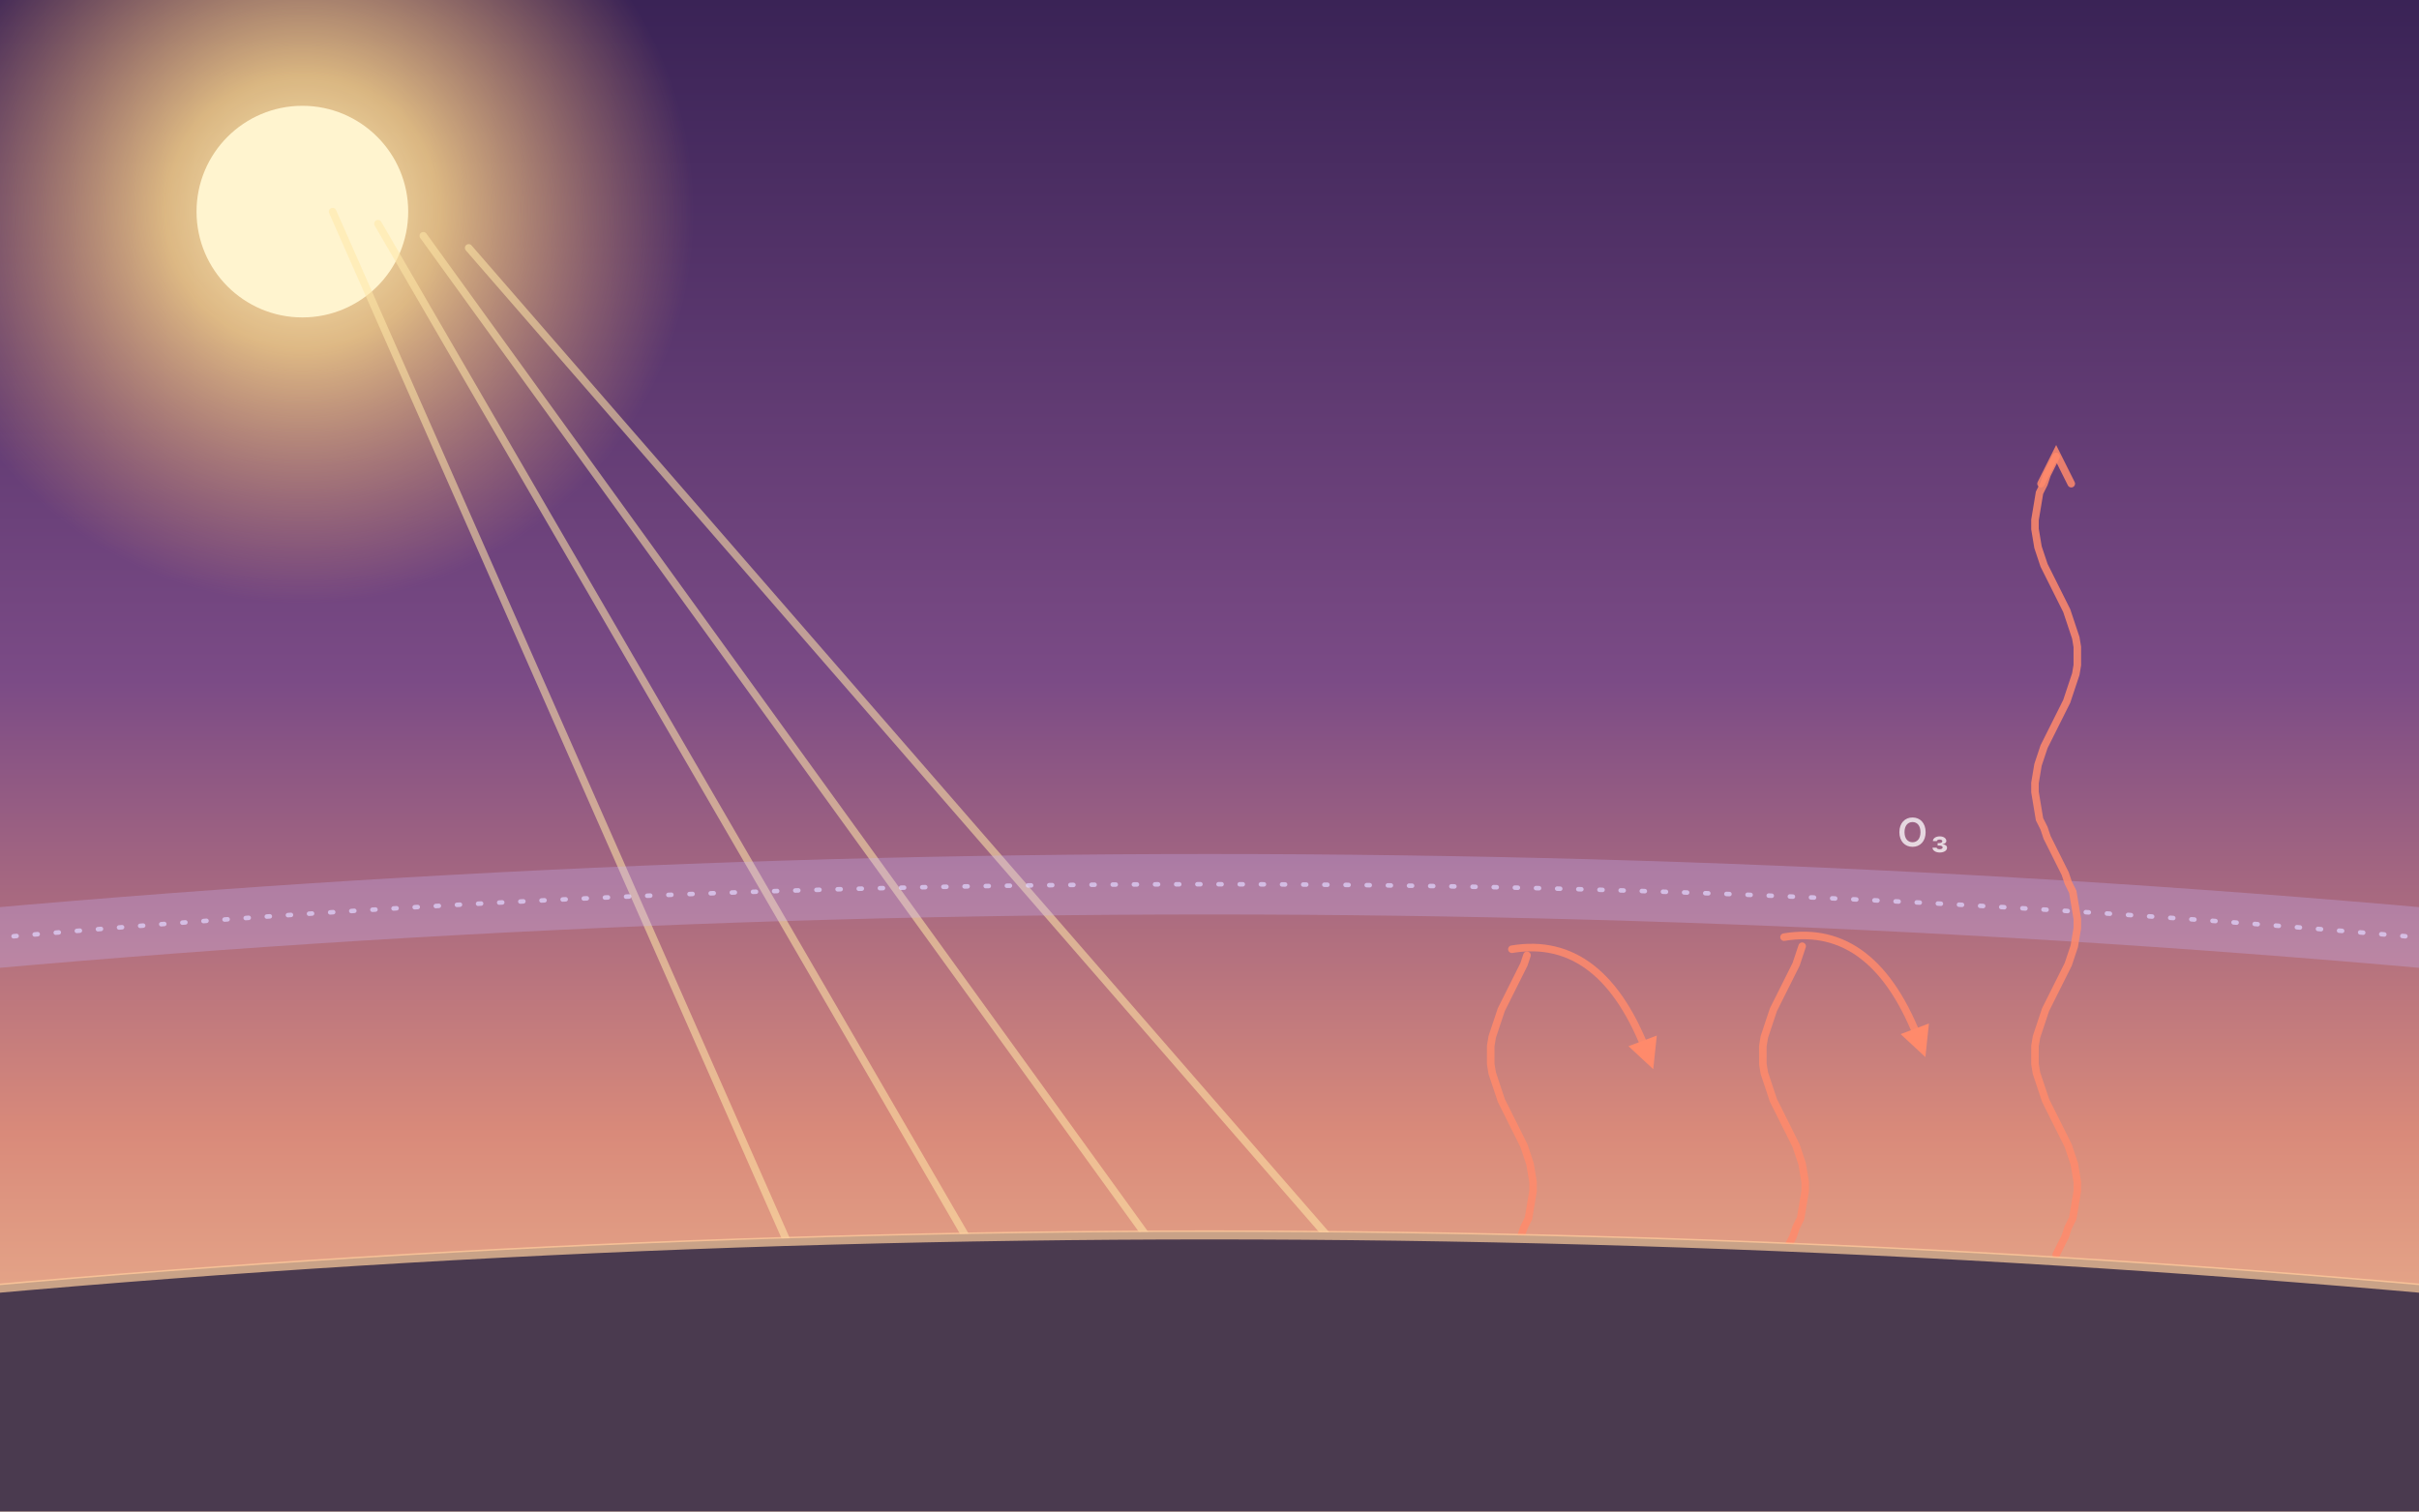
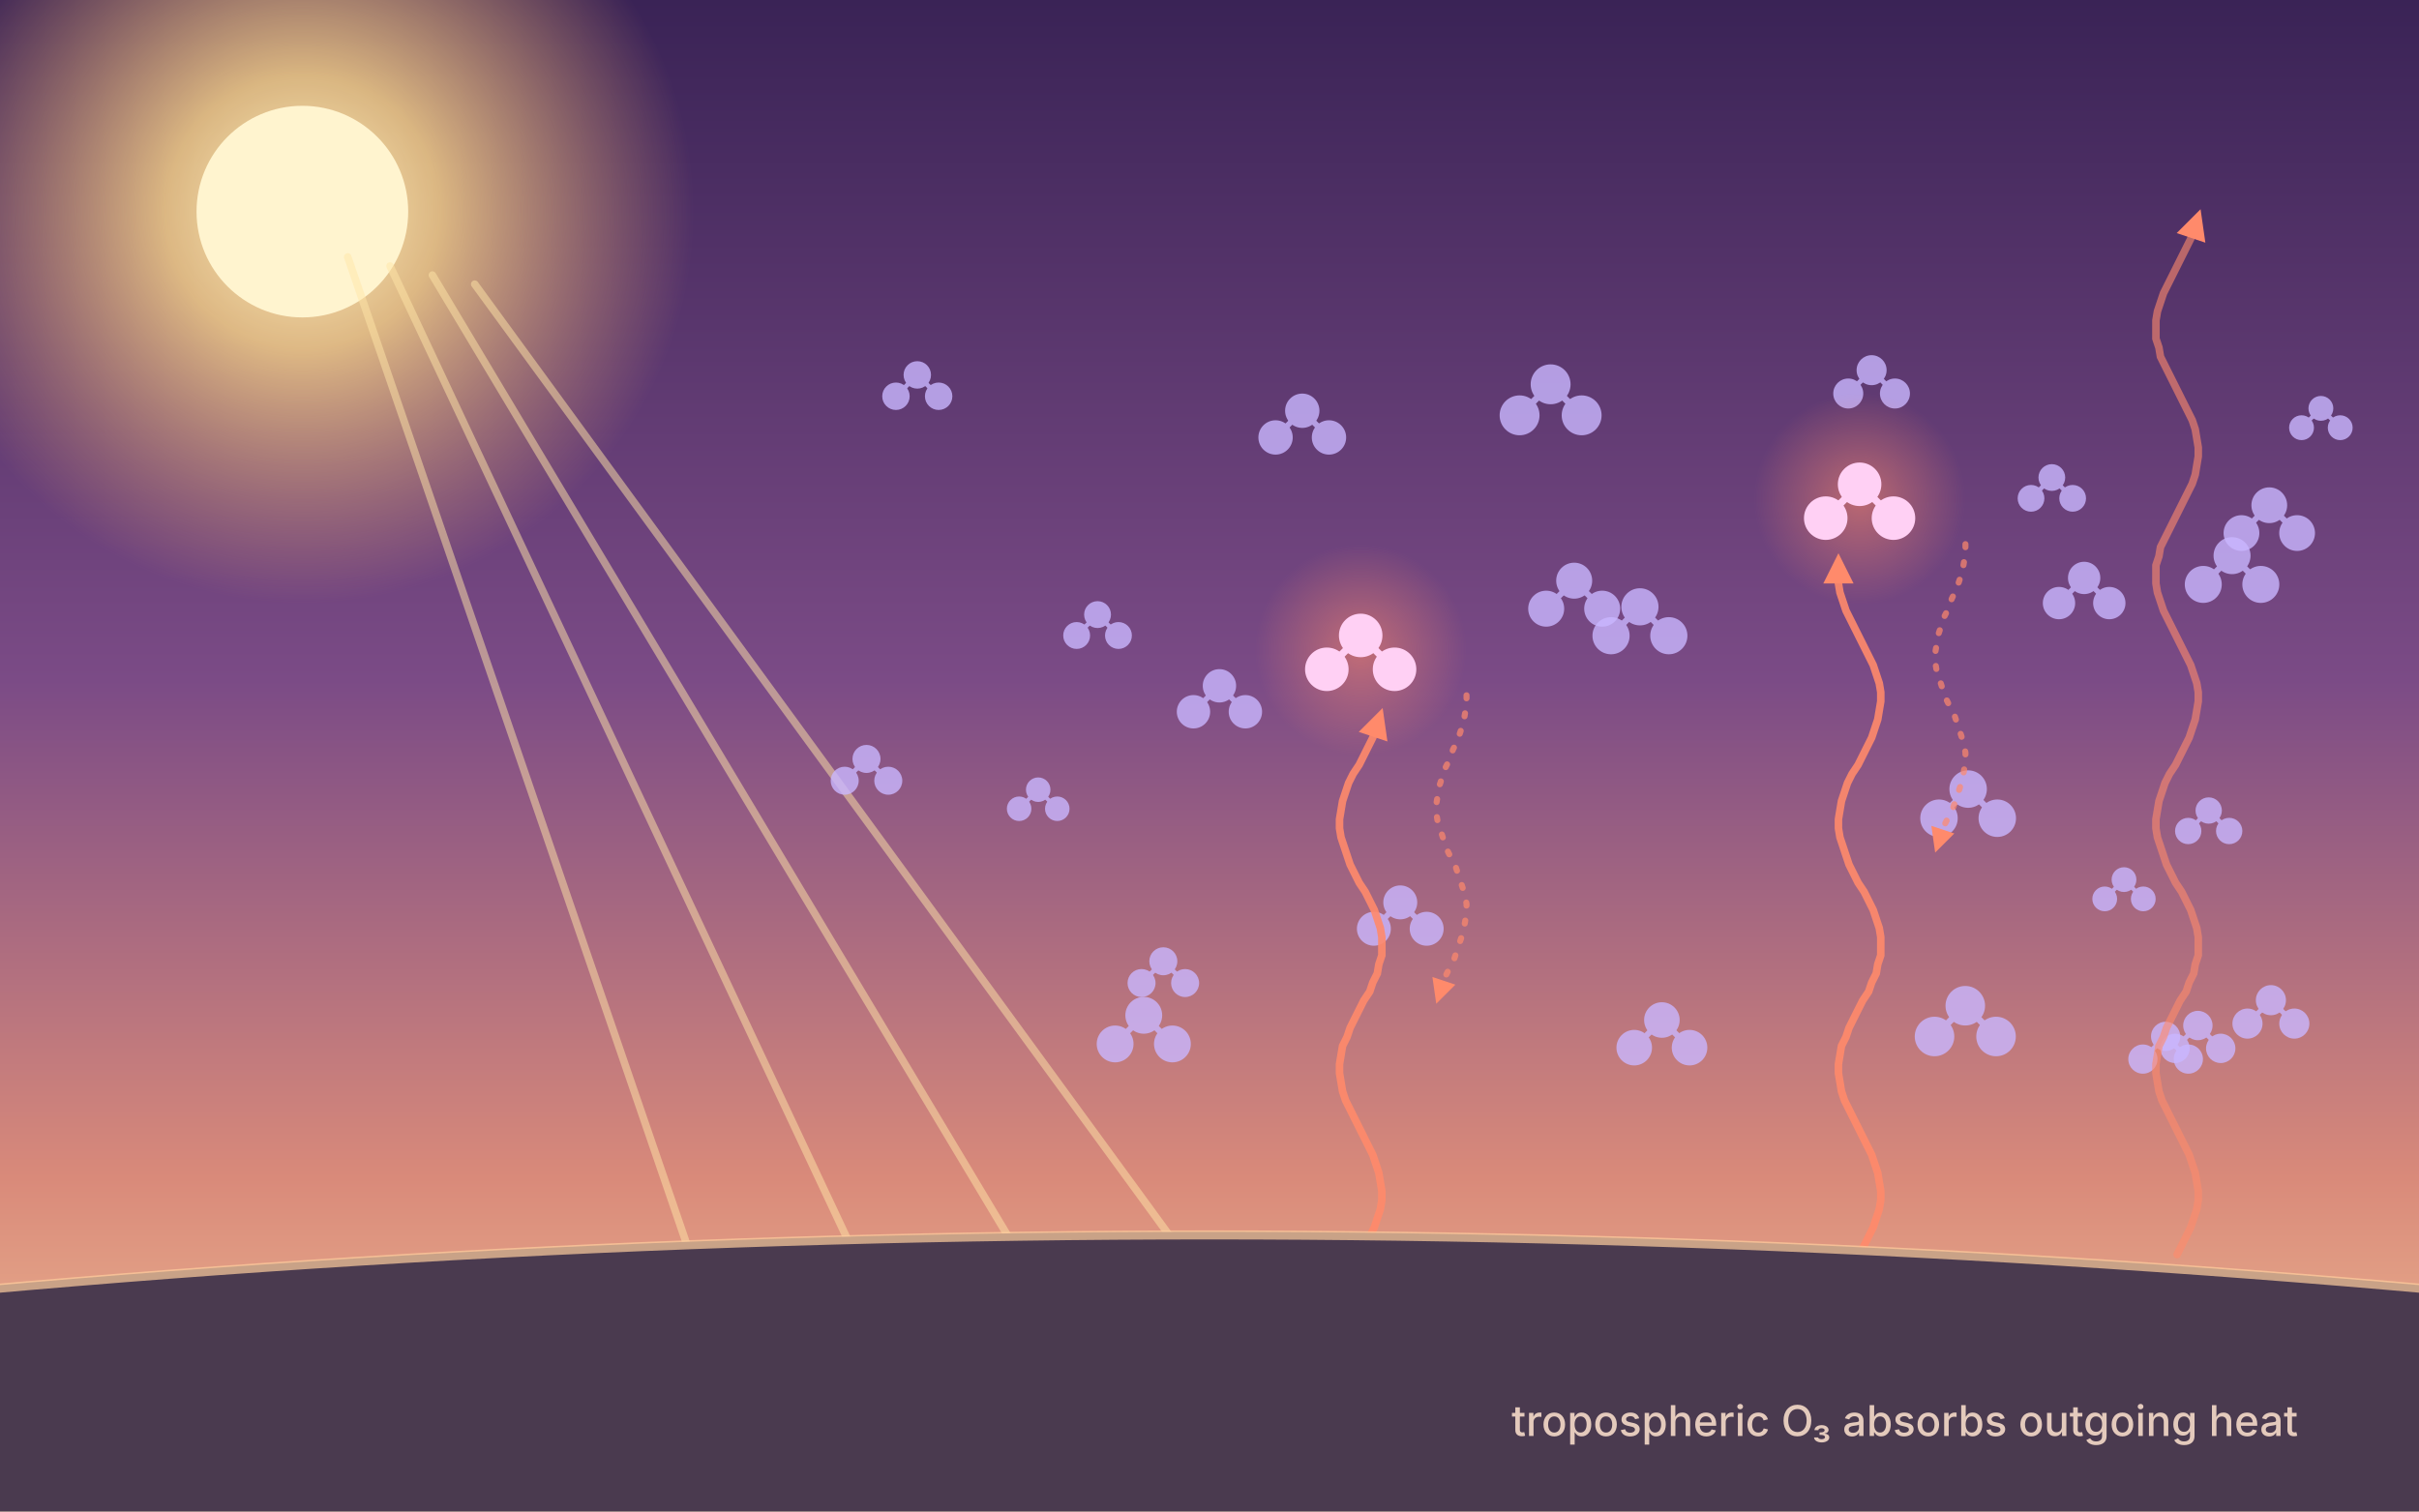
<svg xmlns="http://www.w3.org/2000/svg" viewBox="0 0 1600 1000">
  <defs>
    <linearGradient id="sky2" x1="0" y1="0" x2="0" y2="1">
      <stop offset="0" stop-color="#3a2356" />
      <stop offset=".45" stop-color="#7b4b86" />
-       <stop offset=".75" stop-color="#d98a7a" />
+       <stop offset=".78" stop-color="#d98a7a" />
      <stop offset="1" stop-color="#f3c79a" />
    </linearGradient>
    <radialGradient id="sun2" cx=".5" cy=".5" r=".5">
      <stop offset="0" stop-color="#fff2c6" />
      <stop offset=".35" stop-color="#ffd98a" stop-opacity=".8" />
      <stop offset="1" stop-color="#ffb36b" stop-opacity="0" />
    </radialGradient>
-     <marker id="ah" viewBox="0 0 10 10" refX="5" refY="5" markerWidth="4" markerHeight="4" orient="auto-start-reverse">
+     <radialGradient id="hot" cx=".5" cy=".5" r=".5">
+       <stop offset="0" stop-color="#ff8a6b" stop-opacity=".55" />
+       <stop offset="1" stop-color="#ff8a6b" stop-opacity="0" />
+     </radialGradient>
+     <marker id="ah-ff8a6b" viewBox="0 0 10 10" refX="6" refY="5" markerWidth="4" markerHeight="4" orient="auto">
      <path d="M0 0 L10 5 L0 10 z" fill="#ff8a6b" />
    </marker>
  </defs>
  <rect width="1600" height="1000" fill="url(#sky2)" />
  <circle cx="200" cy="140" r="260" fill="url(#sun2)" />
  <circle cx="200" cy="140" r="70" fill="#fff4cf" />
-   <line x1="220" y1="140" x2="520" y2="820" stroke="#ffe7a8" stroke-width="5" stroke-opacity=".55" stroke-linecap="round" />
-   <line x1="250" y1="148" x2="640" y2="820" stroke="#ffe7a8" stroke-width="5" stroke-opacity=".55" stroke-linecap="round" />
-   <line x1="280" y1="156" x2="760" y2="820" stroke="#ffe7a8" stroke-width="5" stroke-opacity=".55" stroke-linecap="round" />
-   <line x1="310" y1="164" x2="880" y2="820" stroke="#ffe7a8" stroke-width="5" stroke-opacity=".55" stroke-linecap="round" />
-   <path d="M-200 640 Q800 530 1800 640" fill="none" stroke="#c9b6ff" stroke-width="40" stroke-opacity=".28" />
-   <path d="M-200 640 Q800 530 1800 640" fill="none" stroke="#e3d8ff" stroke-width="3" stroke-opacity=".7" stroke-dasharray="2 12" stroke-linecap="round" />
-   <text x="1255" y="560" font-family="Inter, sans-serif" font-size="26" font-weight="600" fill="#ffffff" fill-opacity=".75" letter-spacing="3">O₃</text>
-   <path d="M1000,830 L1003,824 L1006,818 L1008,812 L1011,806 L1012,800 L1013,794 L1014,788 L1014,782 L1013,776 L1012,770 L1010,764 L1008,758 L1005,752 L1002,746 L999,740 L996,734 L993,728 L991,722 L989,716 L987,710 L986,704 L986,698 L986,692 L987,686 L989,680 L991,674 L993,668 L996,662 L999,656 L1002,650 L1005,644 L1008,638 L1010,632" fill="none" stroke="#ff8a6b" stroke-width="5" stroke-opacity=".85" stroke-linecap="round" />
-   <path d="M1000 628 q 60 -10 90 70" fill="none" stroke="#ff8a6b" stroke-width="5" stroke-opacity=".85" stroke-linecap="round" marker-end="url(#ah)" />
-   <path d="M1180,830 L1183,824 L1186,818 L1188,812 L1191,806 L1192,800 L1193,794 L1194,788 L1194,782 L1193,776 L1192,770 L1190,764 L1188,758 L1185,752 L1182,746 L1179,740 L1176,734 L1173,728 L1171,722 L1169,716 L1167,710 L1166,704 L1166,698 L1166,692 L1167,686 L1169,680 L1171,674 L1173,668 L1176,662 L1179,656 L1182,650 L1185,644 L1188,638 L1190,632 L1192,626" fill="none" stroke="#ff8a6b" stroke-width="5" stroke-opacity=".85" stroke-linecap="round" />
-   <path d="M1180 620 q 60 -10 90 70" fill="none" stroke="#ff8a6b" stroke-width="5" stroke-opacity=".85" stroke-linecap="round" marker-end="url(#ah)" />
-   <path d="M1360,830 L1363,824 L1366,818 L1368,812 L1371,806 L1372,800 L1373,794 L1374,788 L1374,782 L1373,776 L1372,770 L1370,764 L1368,758 L1365,752 L1362,746 L1359,740 L1356,734 L1353,728 L1351,722 L1349,716 L1347,710 L1346,704 L1346,698 L1346,692 L1347,686 L1349,680 L1351,674 L1353,668 L1356,662 L1359,656 L1362,650 L1365,644 L1368,638 L1370,632 L1372,626 L1373,620 L1374,614 L1374,608 L1373,602 L1372,596 L1371,590 L1368,584 L1366,578 L1363,572 L1360,566 L1357,560 L1354,554 L1352,548 L1349,542 L1348,536 L1347,530 L1346,524 L1346,518 L1347,512 L1348,506 L1350,500 L1352,494 L1355,488 L1358,482 L1361,476 L1364,470 L1367,464 L1369,458 L1371,452 L1373,446 L1374,440 L1374,434 L1374,428 L1373,422 L1371,416 L1369,410 L1367,404 L1364,398 L1361,392 L1358,386 L1355,380 L1352,374 L1350,368 L1348,362 L1347,356 L1346,350 L1346,344 L1347,338 L1348,332 L1349,326 L1352,320 L1354,314 L1357,308 L1360,302" fill="none" stroke="#ff8a6b" stroke-width="5" stroke-opacity=".85" stroke-linecap="round" />
-   <path d="M1350 320 L1360 300 L1370 320" fill="none" stroke="#ff8a6b" stroke-width="5" stroke-opacity=".85" stroke-linecap="round" />
+   <line x1="230" y1="170" x2="460" y2="840" stroke="#ffe7a8" stroke-width="5" stroke-opacity=".5" stroke-linecap="round" />
+   <line x1="258" y1="176" x2="570" y2="840" stroke="#ffe7a8" stroke-width="5" stroke-opacity=".5" stroke-linecap="round" />
+   <line x1="286" y1="182" x2="680" y2="840" stroke="#ffe7a8" stroke-width="5" stroke-opacity=".5" stroke-linecap="round" />
+   <line x1="314" y1="188" x2="790" y2="840" stroke="#ffe7a8" stroke-width="5" stroke-opacity=".5" stroke-linecap="round" />
+   <g opacity="0.8">
+     <line x1="1282.507" y1="541.323" x2="1301.787" y2="522.043" stroke="#c9b6ff" stroke-width="4.131" />
+     <line x1="1301.787" y1="522.043" x2="1321.067" y2="541.323" stroke="#c9b6ff" stroke-width="4.131" />
+     <circle cx="1282.507" cy="541.323" r="12.394" fill="#c9b6ff" />
+     <circle cx="1301.787" cy="522.043" r="12.394" fill="#c9b6ff" />
+     <circle cx="1321.067" cy="541.323" r="12.394" fill="#c9b6ff" />
+   </g>
+   <g opacity="0.8">
+     <line x1="1279.551" y1="685.73" x2="1299.899" y2="665.382" stroke="#c9b6ff" stroke-width="4.36" />
+     <line x1="1299.899" y1="665.382" x2="1320.246" y2="685.73" stroke="#c9b6ff" stroke-width="4.36" />
+     <circle cx="1279.551" cy="685.73" r="13.081" fill="#c9b6ff" />
+     <circle cx="1299.899" cy="665.382" r="13.081" fill="#c9b6ff" />
+     <circle cx="1320.246" cy="685.73" r="13.081" fill="#c9b6ff" />
+   </g>
+   <g opacity="0.8">
+     <line x1="1005.098" y1="274.78" x2="1025.623" y2="254.256" stroke="#c9b6ff" stroke-width="4.398" />
+     <line x1="1025.623" y1="254.256" x2="1046.147" y2="274.78" stroke="#c9b6ff" stroke-width="4.398" />
+     <circle cx="1005.098" cy="274.78" r="13.194" fill="#c9b6ff" />
+     <circle cx="1025.623" cy="254.256" r="13.194" fill="#c9b6ff" />
+     <circle cx="1046.147" cy="274.78" r="13.194" fill="#c9b6ff" />
+   </g>
+   <g opacity="0.8">
+     <line x1="1447.35" y1="549.782" x2="1460.9" y2="536.231" stroke="#c9b6ff" stroke-width="2.904" />
+     <line x1="1460.9" y1="536.231" x2="1474.451" y2="549.782" stroke="#c9b6ff" stroke-width="2.904" />
+     <circle cx="1447.35" cy="549.782" r="8.711" fill="#c9b6ff" />
+     <circle cx="1460.9" cy="536.231" r="8.711" fill="#c9b6ff" />
+     <circle cx="1474.451" cy="549.782" r="8.711" fill="#c9b6ff" />
+   </g>
+   <g opacity="0.8">
+     <line x1="789.405" y1="470.891" x2="806.573" y2="453.724" stroke="#c9b6ff" stroke-width="3.679" />
+     <line x1="806.573" y1="453.724" x2="823.74" y2="470.891" stroke="#c9b6ff" stroke-width="3.679" />
+     <circle cx="789.405" cy="470.891" r="11.036" fill="#c9b6ff" />
+     <circle cx="806.573" cy="453.724" r="11.036" fill="#c9b6ff" />
+     <circle cx="823.74" cy="470.891" r="11.036" fill="#c9b6ff" />
+   </g>
+   <g opacity="0.8">
+     <line x1="558.694" y1="516.514" x2="573.114" y2="502.093" stroke="#c9b6ff" stroke-width="3.09" />
+     <line x1="573.114" y1="502.093" x2="587.535" y2="516.514" stroke="#c9b6ff" stroke-width="3.09" />
+     <circle cx="558.694" cy="516.514" r="9.27" fill="#c9b6ff" />
+     <circle cx="573.114" cy="502.093" r="9.27" fill="#c9b6ff" />
+     <circle cx="587.535" cy="516.514" r="9.27" fill="#c9b6ff" />
+   </g>
+   <g opacity="0.8">
+     <line x1="1457.313" y1="386.643" x2="1476.345" y2="367.61" stroke="#c9b6ff" stroke-width="4.078" />
+     <line x1="1476.345" y1="367.61" x2="1495.377" y2="386.643" stroke="#c9b6ff" stroke-width="4.078" />
+     <circle cx="1457.313" cy="386.643" r="12.235" fill="#c9b6ff" />
+     <circle cx="1476.345" cy="367.61" r="12.235" fill="#c9b6ff" />
+     <circle cx="1495.377" cy="386.643" r="12.235" fill="#c9b6ff" />
+   </g>
+   <g opacity="0.8">
+     <line x1="1343.381" y1="329.688" x2="1357.147" y2="315.922" stroke="#c9b6ff" stroke-width="2.95" />
+     <line x1="1357.147" y1="315.922" x2="1370.913" y2="329.688" stroke="#c9b6ff" stroke-width="2.95" />
+     <circle cx="1343.381" cy="329.688" r="8.849" fill="#c9b6ff" />
+     <circle cx="1357.147" cy="315.922" r="8.849" fill="#c9b6ff" />
+     <circle cx="1370.913" cy="329.688" r="8.849" fill="#c9b6ff" />
+   </g>
+   <g opacity="0.8">
+     <line x1="674.084" y1="535.062" x2="686.699" y2="522.447" stroke="#c9b6ff" stroke-width="2.703" />
+     <line x1="686.699" y1="522.447" x2="699.314" y2="535.062" stroke="#c9b6ff" stroke-width="2.703" />
+     <circle cx="674.084" cy="535.062" r="8.11" fill="#c9b6ff" />
+     <circle cx="686.699" cy="522.447" r="8.11" fill="#c9b6ff" />
+     <circle cx="699.314" cy="535.062" r="8.11" fill="#c9b6ff" />
+   </g>
+   <g opacity="0.8">
+     <line x1="755.046" y1="650.366" x2="769.456" y2="635.956" stroke="#c9b6ff" stroke-width="3.088" />
+     <line x1="769.456" y1="635.956" x2="783.866" y2="650.366" stroke="#c9b6ff" stroke-width="3.088" />
+     <circle cx="755.046" cy="650.366" r="9.264" fill="#c9b6ff" />
+     <circle cx="769.456" cy="635.956" r="9.264" fill="#c9b6ff" />
+     <circle cx="783.866" cy="650.366" r="9.264" fill="#c9b6ff" />
+   </g>
+   <g opacity="0.8">
+     <line x1="1417.378" y1="700.678" x2="1432.408" y2="685.648" stroke="#c9b6ff" stroke-width="3.221" />
+     <line x1="1432.408" y1="685.648" x2="1447.438" y2="700.678" stroke="#c9b6ff" stroke-width="3.221" />
+     <circle cx="1417.378" cy="700.678" r="9.662" fill="#c9b6ff" />
+     <circle cx="1432.408" cy="685.648" r="9.662" fill="#c9b6ff" />
+     <circle cx="1447.438" cy="700.678" r="9.662" fill="#c9b6ff" />
+   </g>
+   <g opacity="0.8">
+     <line x1="1080.93" y1="693.119" x2="1099.223" y2="674.825" stroke="#c9b6ff" stroke-width="3.92" />
+     <line x1="1099.223" y1="674.825" x2="1117.517" y2="693.119" stroke="#c9b6ff" stroke-width="3.92" />
+     <circle cx="1080.93" cy="693.119" r="11.76" fill="#c9b6ff" />
+     <circle cx="1099.223" cy="674.825" r="11.76" fill="#c9b6ff" />
+     <circle cx="1117.517" cy="693.119" r="11.76" fill="#c9b6ff" />
+   </g>
+   <g opacity="0.8">
+     <line x1="1482.575" y1="352.666" x2="1500.976" y2="334.264" stroke="#c9b6ff" stroke-width="3.943" />
+     <line x1="1500.976" y1="334.264" x2="1519.377" y2="352.666" stroke="#c9b6ff" stroke-width="3.943" />
+     <circle cx="1482.575" cy="352.666" r="11.829" fill="#c9b6ff" />
+     <circle cx="1500.976" cy="334.264" r="11.829" fill="#c9b6ff" />
+     <circle cx="1519.377" cy="352.666" r="11.829" fill="#c9b6ff" />
+   </g>
+   <g opacity="0.8">
+     <line x1="1438.632" y1="693.588" x2="1453.742" y2="678.478" stroke="#c9b6ff" stroke-width="3.238" />
+     <line x1="1453.742" y1="678.478" x2="1468.852" y2="693.588" stroke="#c9b6ff" stroke-width="3.238" />
+     <circle cx="1438.632" cy="693.588" r="9.713" fill="#c9b6ff" />
+     <circle cx="1453.742" cy="678.478" r="9.713" fill="#c9b6ff" />
+     <circle cx="1468.852" cy="693.588" r="9.713" fill="#c9b6ff" />
+   </g>
+   <g opacity="0.8">
+     <line x1="712.132" y1="420.435" x2="725.956" y2="406.611" stroke="#c9b6ff" stroke-width="2.962" />
+     <line x1="725.956" y1="406.611" x2="739.78" y2="420.435" stroke="#c9b6ff" stroke-width="2.962" />
+     <circle cx="712.132" cy="420.435" r="8.887" fill="#c9b6ff" />
+     <circle cx="725.956" cy="406.611" r="8.887" fill="#c9b6ff" />
+     <circle cx="739.78" cy="420.435" r="8.887" fill="#c9b6ff" />
+   </g>
+   <g opacity="0.8">
+     <line x1="843.693" y1="289.408" x2="861.359" y2="271.742" stroke="#c9b6ff" stroke-width="3.786" />
+     <line x1="861.359" y1="271.742" x2="879.025" y2="289.408" stroke="#c9b6ff" stroke-width="3.786" />
+     <circle cx="843.693" cy="289.408" r="11.357" fill="#c9b6ff" />
+     <circle cx="861.359" cy="271.742" r="11.357" fill="#c9b6ff" />
+     <circle cx="879.025" cy="289.408" r="11.357" fill="#c9b6ff" />
+   </g>
+   <g opacity="0.8">
+     <line x1="1222.496" y1="260.344" x2="1237.934" y2="244.906" stroke="#c9b6ff" stroke-width="3.308" />
+     <line x1="1237.934" y1="244.906" x2="1253.373" y2="260.344" stroke="#c9b6ff" stroke-width="3.308" />
+     <circle cx="1222.496" cy="260.344" r="9.925" fill="#c9b6ff" />
+     <circle cx="1237.934" cy="244.906" r="9.925" fill="#c9b6ff" />
+     <circle cx="1253.373" cy="260.344" r="9.925" fill="#c9b6ff" />
+   </g>
+   <g opacity="0.8">
+     <line x1="1361.88" y1="398.989" x2="1378.518" y2="382.35" stroke="#c9b6ff" stroke-width="3.565" />
+     <line x1="1378.518" y1="382.35" x2="1395.156" y2="398.989" stroke="#c9b6ff" stroke-width="3.565" />
+     <circle cx="1361.88" cy="398.989" r="10.696" fill="#c9b6ff" />
+     <circle cx="1378.518" cy="382.35" r="10.696" fill="#c9b6ff" />
+     <circle cx="1395.156" cy="398.989" r="10.696" fill="#c9b6ff" />
+   </g>
+   <g opacity="0.8">
+     <line x1="1022.699" y1="402.689" x2="1041.218" y2="384.17" stroke="#c9b6ff" stroke-width="3.968" />
+     <line x1="1041.218" y1="384.17" x2="1059.738" y2="402.689" stroke="#c9b6ff" stroke-width="3.968" />
+     <circle cx="1022.699" cy="402.689" r="11.905" fill="#c9b6ff" />
+     <circle cx="1041.218" cy="384.17" r="11.905" fill="#c9b6ff" />
+     <circle cx="1059.738" cy="402.689" r="11.905" fill="#c9b6ff" />
+   </g>
+   <g opacity="0.8">
+     <line x1="1522.307" y1="282.96" x2="1535.1" y2="270.168" stroke="#c9b6ff" stroke-width="2.741" />
+     <line x1="1535.1" y1="270.168" x2="1547.892" y2="282.96" stroke="#c9b6ff" stroke-width="2.741" />
+     <circle cx="1522.307" cy="282.96" r="8.223" fill="#c9b6ff" />
+     <circle cx="1535.1" cy="270.168" r="8.223" fill="#c9b6ff" />
+     <circle cx="1547.892" cy="282.96" r="8.223" fill="#c9b6ff" />
+   </g>
+   <g opacity="0.8">
+     <line x1="1392.129" y1="594.694" x2="1404.881" y2="581.943" stroke="#c9b6ff" stroke-width="2.733" />
+     <line x1="1404.881" y1="581.943" x2="1417.633" y2="594.694" stroke="#c9b6ff" stroke-width="2.733" />
+     <circle cx="1392.129" cy="594.694" r="8.198" fill="#c9b6ff" />
+     <circle cx="1404.881" cy="581.943" r="8.198" fill="#c9b6ff" />
+     <circle cx="1417.633" cy="594.694" r="8.198" fill="#c9b6ff" />
+   </g>
+   <g opacity="0.8">
+     <line x1="908.725" y1="614.459" x2="926.184" y2="597" stroke="#c9b6ff" stroke-width="3.741" />
+     <line x1="926.184" y1="597" x2="943.644" y2="614.459" stroke="#c9b6ff" stroke-width="3.741" />
+     <circle cx="908.725" cy="614.459" r="11.224" fill="#c9b6ff" />
+     <circle cx="926.184" cy="597" r="11.224" fill="#c9b6ff" />
+     <circle cx="943.644" cy="614.459" r="11.224" fill="#c9b6ff" />
+   </g>
+   <g opacity="0.8">
+     <line x1="592.607" y1="262.154" x2="606.727" y2="248.034" stroke="#c9b6ff" stroke-width="3.026" />
+     <line x1="606.727" y1="248.034" x2="620.847" y2="262.154" stroke="#c9b6ff" stroke-width="3.026" />
+     <circle cx="592.607" cy="262.154" r="9.077" fill="#c9b6ff" />
+     <circle cx="606.727" cy="248.034" r="9.077" fill="#c9b6ff" />
+     <circle cx="620.847" cy="262.154" r="9.077" fill="#c9b6ff" />
+   </g>
+   <g opacity="0.8">
+     <line x1="737.573" y1="690.658" x2="756.522" y2="671.71" stroke="#c9b6ff" stroke-width="4.06" />
+     <line x1="756.522" y1="671.71" x2="775.47" y2="690.658" stroke="#c9b6ff" stroke-width="4.06" />
+     <circle cx="737.573" cy="690.658" r="12.181" fill="#c9b6ff" />
+     <circle cx="756.522" cy="671.71" r="12.181" fill="#c9b6ff" />
+     <circle cx="775.47" cy="690.658" r="12.181" fill="#c9b6ff" />
+   </g>
+   <g opacity="0.8">
+     <line x1="1486.551" y1="677.198" x2="1502.044" y2="661.705" stroke="#c9b6ff" stroke-width="3.32" />
+     <line x1="1502.044" y1="661.705" x2="1517.537" y2="677.198" stroke="#c9b6ff" stroke-width="3.32" />
+     <circle cx="1486.551" cy="677.198" r="9.96" fill="#c9b6ff" />
+     <circle cx="1502.044" cy="661.705" r="9.96" fill="#c9b6ff" />
+     <circle cx="1517.537" cy="677.198" r="9.96" fill="#c9b6ff" />
+   </g>
+   <g opacity="0.8">
+     <line x1="1065.587" y1="420.58" x2="1084.702" y2="401.465" stroke="#c9b6ff" stroke-width="4.096" />
+     <line x1="1084.702" y1="401.465" x2="1103.817" y2="420.58" stroke="#c9b6ff" stroke-width="4.096" />
+     <circle cx="1065.587" cy="420.58" r="12.288" fill="#c9b6ff" />
+     <circle cx="1084.702" cy="401.465" r="12.288" fill="#c9b6ff" />
+     <circle cx="1103.817" cy="420.58" r="12.288" fill="#c9b6ff" />
+   </g>
+   <circle cx="900" cy="430" r="70" fill="url(#hot)" />
+   <g opacity="1">
+     <line x1="877.6" y1="442.8" x2="900" y2="420.4" stroke="#ffd0f4" stroke-width="4.8" />
+     <line x1="900" y1="420.4" x2="922.4" y2="442.8" stroke="#ffd0f4" stroke-width="4.8" />
+     <circle cx="877.6" cy="442.8" r="14.4" fill="#ffd0f4" />
+     <circle cx="900" cy="420.4" r="14.4" fill="#ffd0f4" />
+     <circle cx="922.4" cy="442.8" r="14.4" fill="#ffd0f4" />
+   </g>
+   <path d="M900,830 L903,824 L906,818 L909,812 L911,806 L913,800 L914,794 L914,788 L913,782 L912,776 L910,770 L908,764 L905,758 L902,752 L899,746 L896,740 L893,734 L890,728 L888,722 L887,716 L886,710 L886,704 L887,698 L888,692 L891,686 L893,680 L896,674 L899,668 L902,662 L906,656 L908,650 L911,644 L912,638 L914,632 L914,626 L914,620 L913,614 L911,608 L909,602 L906,596 L903,590 L899,584 L896,578 L893,572 L891,566 L889,560 L887,554 L886,548 L886,542 L887,536 L888,530 L890,524 L892,518 L895,512 L899,506 L902,500 L905,494 L908,488 L910,482 L912,476" fill="none" stroke="#ff8a6b" stroke-width="5" stroke-opacity=".9" stroke-linecap="round" marker-end="url(#ah-ff8a6b)" />
+   <path d="M" fill="none" stroke="#ff8a6b" stroke-width="0" />
+   <path d="M970,460 L970,466 L969,472 L968,478 L966,484 L964,490 L961,496 L959,502 L956,508 L954,514 L952,520 L951,526 L950,532 L950,538 L951,544 L953,550 L955,556 L957,562 L960,568 L963,574 L965,580 L967,586 L969,592 L970,598 L970,604 L969,610 L968,616 L966,622 L964,628 L962,634 L959,640 L956,646 L954,652 L952,658" fill="none" stroke="#ff8a6b" stroke-width="4" stroke-opacity=".7" stroke-linecap="round" stroke-dasharray="2 10" marker-end="url(#ah-ff8a6b)" />
+   <circle cx="1230" cy="330" r="70" fill="url(#hot)" />
+   <g opacity="1">
+     <line x1="1207.6" y1="342.8" x2="1230" y2="320.4" stroke="#ffd0f4" stroke-width="4.8" />
+     <line x1="1230" y1="320.4" x2="1252.4" y2="342.8" stroke="#ffd0f4" stroke-width="4.8" />
+     <circle cx="1207.6" cy="342.8" r="14.4" fill="#ffd0f4" />
+     <circle cx="1230" cy="320.4" r="14.4" fill="#ffd0f4" />
+     <circle cx="1252.4" cy="342.8" r="14.4" fill="#ffd0f4" />
+   </g>
+   <path d="M1230,830 L1233,824 L1236,818 L1239,812 L1241,806 L1243,800 L1244,794 L1244,788 L1243,782 L1242,776 L1240,770 L1238,764 L1235,758 L1232,752 L1229,746 L1226,740 L1223,734 L1220,728 L1218,722 L1217,716 L1216,710 L1216,704 L1217,698 L1218,692 L1221,686 L1223,680 L1226,674 L1229,668 L1232,662 L1236,656 L1238,650 L1241,644 L1242,638 L1244,632 L1244,626 L1244,620 L1243,614 L1241,608 L1239,602 L1236,596 L1233,590 L1229,584 L1226,578 L1223,572 L1221,566 L1219,560 L1217,554 L1216,548 L1216,542 L1217,536 L1218,530 L1220,524 L1222,518 L1225,512 L1229,506 L1232,500 L1235,494 L1238,488 L1240,482 L1242,476 L1243,470 L1244,464 L1244,458 L1243,452 L1241,446 L1239,440 L1236,434 L1233,428 L1230,422 L1227,416 L1224,410 L1221,404 L1219,398 L1217,392 L1216,386 L1216,380 L1216,374" fill="none" stroke="#ff8a6b" stroke-width="5" stroke-opacity=".9" stroke-linecap="round" marker-end="url(#ah-ff8a6b)" />
+   <path d="M" fill="none" stroke="#ff8a6b" stroke-width="0" />
+   <path d="M1300,360 L1300,366 L1299,372 L1298,378 L1296,384 L1294,390 L1291,396 L1289,402 L1286,408 L1284,414 L1282,420 L1281,426 L1280,432 L1280,438 L1281,444 L1283,450 L1285,456 L1287,462 L1290,468 L1293,474 L1295,480 L1297,486 L1299,492 L1300,498 L1300,504 L1299,510 L1298,516 L1296,522 L1294,528 L1292,534 L1289,540 L1286,546 L1284,552 L1282,558" fill="none" stroke="#ff8a6b" stroke-width="4" stroke-opacity=".7" stroke-linecap="round" stroke-dasharray="2 10" marker-end="url(#ah-ff8a6b)" />
+   <path d="M1440,830 L1443,824 L1446,818 L1449,812 L1451,806 L1453,800 L1454,794 L1454,788 L1453,782 L1452,776 L1450,770 L1448,764 L1445,758 L1442,752 L1439,746 L1436,740 L1433,734 L1430,728 L1428,722 L1427,716 L1426,710 L1426,704 L1427,698 L1428,692 L1431,686 L1433,680 L1436,674 L1439,668 L1442,662 L1446,656 L1448,650 L1451,644 L1452,638 L1454,632 L1454,626 L1454,620 L1453,614 L1451,608 L1449,602 L1446,596 L1443,590 L1439,584 L1436,578 L1433,572 L1431,566 L1429,560 L1427,554 L1426,548 L1426,542 L1427,536 L1428,530 L1430,524 L1432,518 L1435,512 L1439,506 L1442,500 L1445,494 L1448,488 L1450,482 L1452,476 L1453,470 L1454,464 L1454,458 L1453,452 L1451,446 L1449,440 L1446,434 L1443,428 L1440,422 L1437,416 L1434,410 L1431,404 L1429,398 L1427,392 L1426,386 L1426,380 L1426,374 L1428,368 L1429,362 L1432,356 L1435,350 L1438,344 L1441,338 L1444,332 L1447,326 L1450,320 L1452,314 L1453,308 L1454,302 L1454,296 L1453,290 L1452,284 L1450,278 L1447,272 L1444,266 L1441,260 L1438,254 L1435,248 L1432,242 L1429,236 L1428,230 L1426,224 L1426,218 L1426,212 L1427,206 L1429,200 L1431,194 L1434,188 L1437,182 L1440,176 L1443,170 L1446,164 L1449,158 L1451,152 L1453,146" fill="none" stroke="#ff8a6b" stroke-width="5" stroke-opacity=".6" stroke-linecap="round" marker-end="url(#ah-ff8a6b)" />
  <path d="M-200 1000 L-200 870 Q800 760 1800 870 L1800 1000 Z" fill="#4a3a4f" />
  <path d="M-200 872 Q800 762 1800 872" fill="none" stroke="#ffcf9e" stroke-opacity=".7" stroke-width="6" />
-   <g fill="#3b2e40">
-  
- </g>
+   <text x="1520" y="950" font-family="Inter, Helvetica, Arial, sans-serif" font-size="28" font-weight="500" fill="#ffe3cf" fill-opacity="0.85" text-anchor="end">tropospheric O₃ absorbs outgoing heat</text>
</svg>
